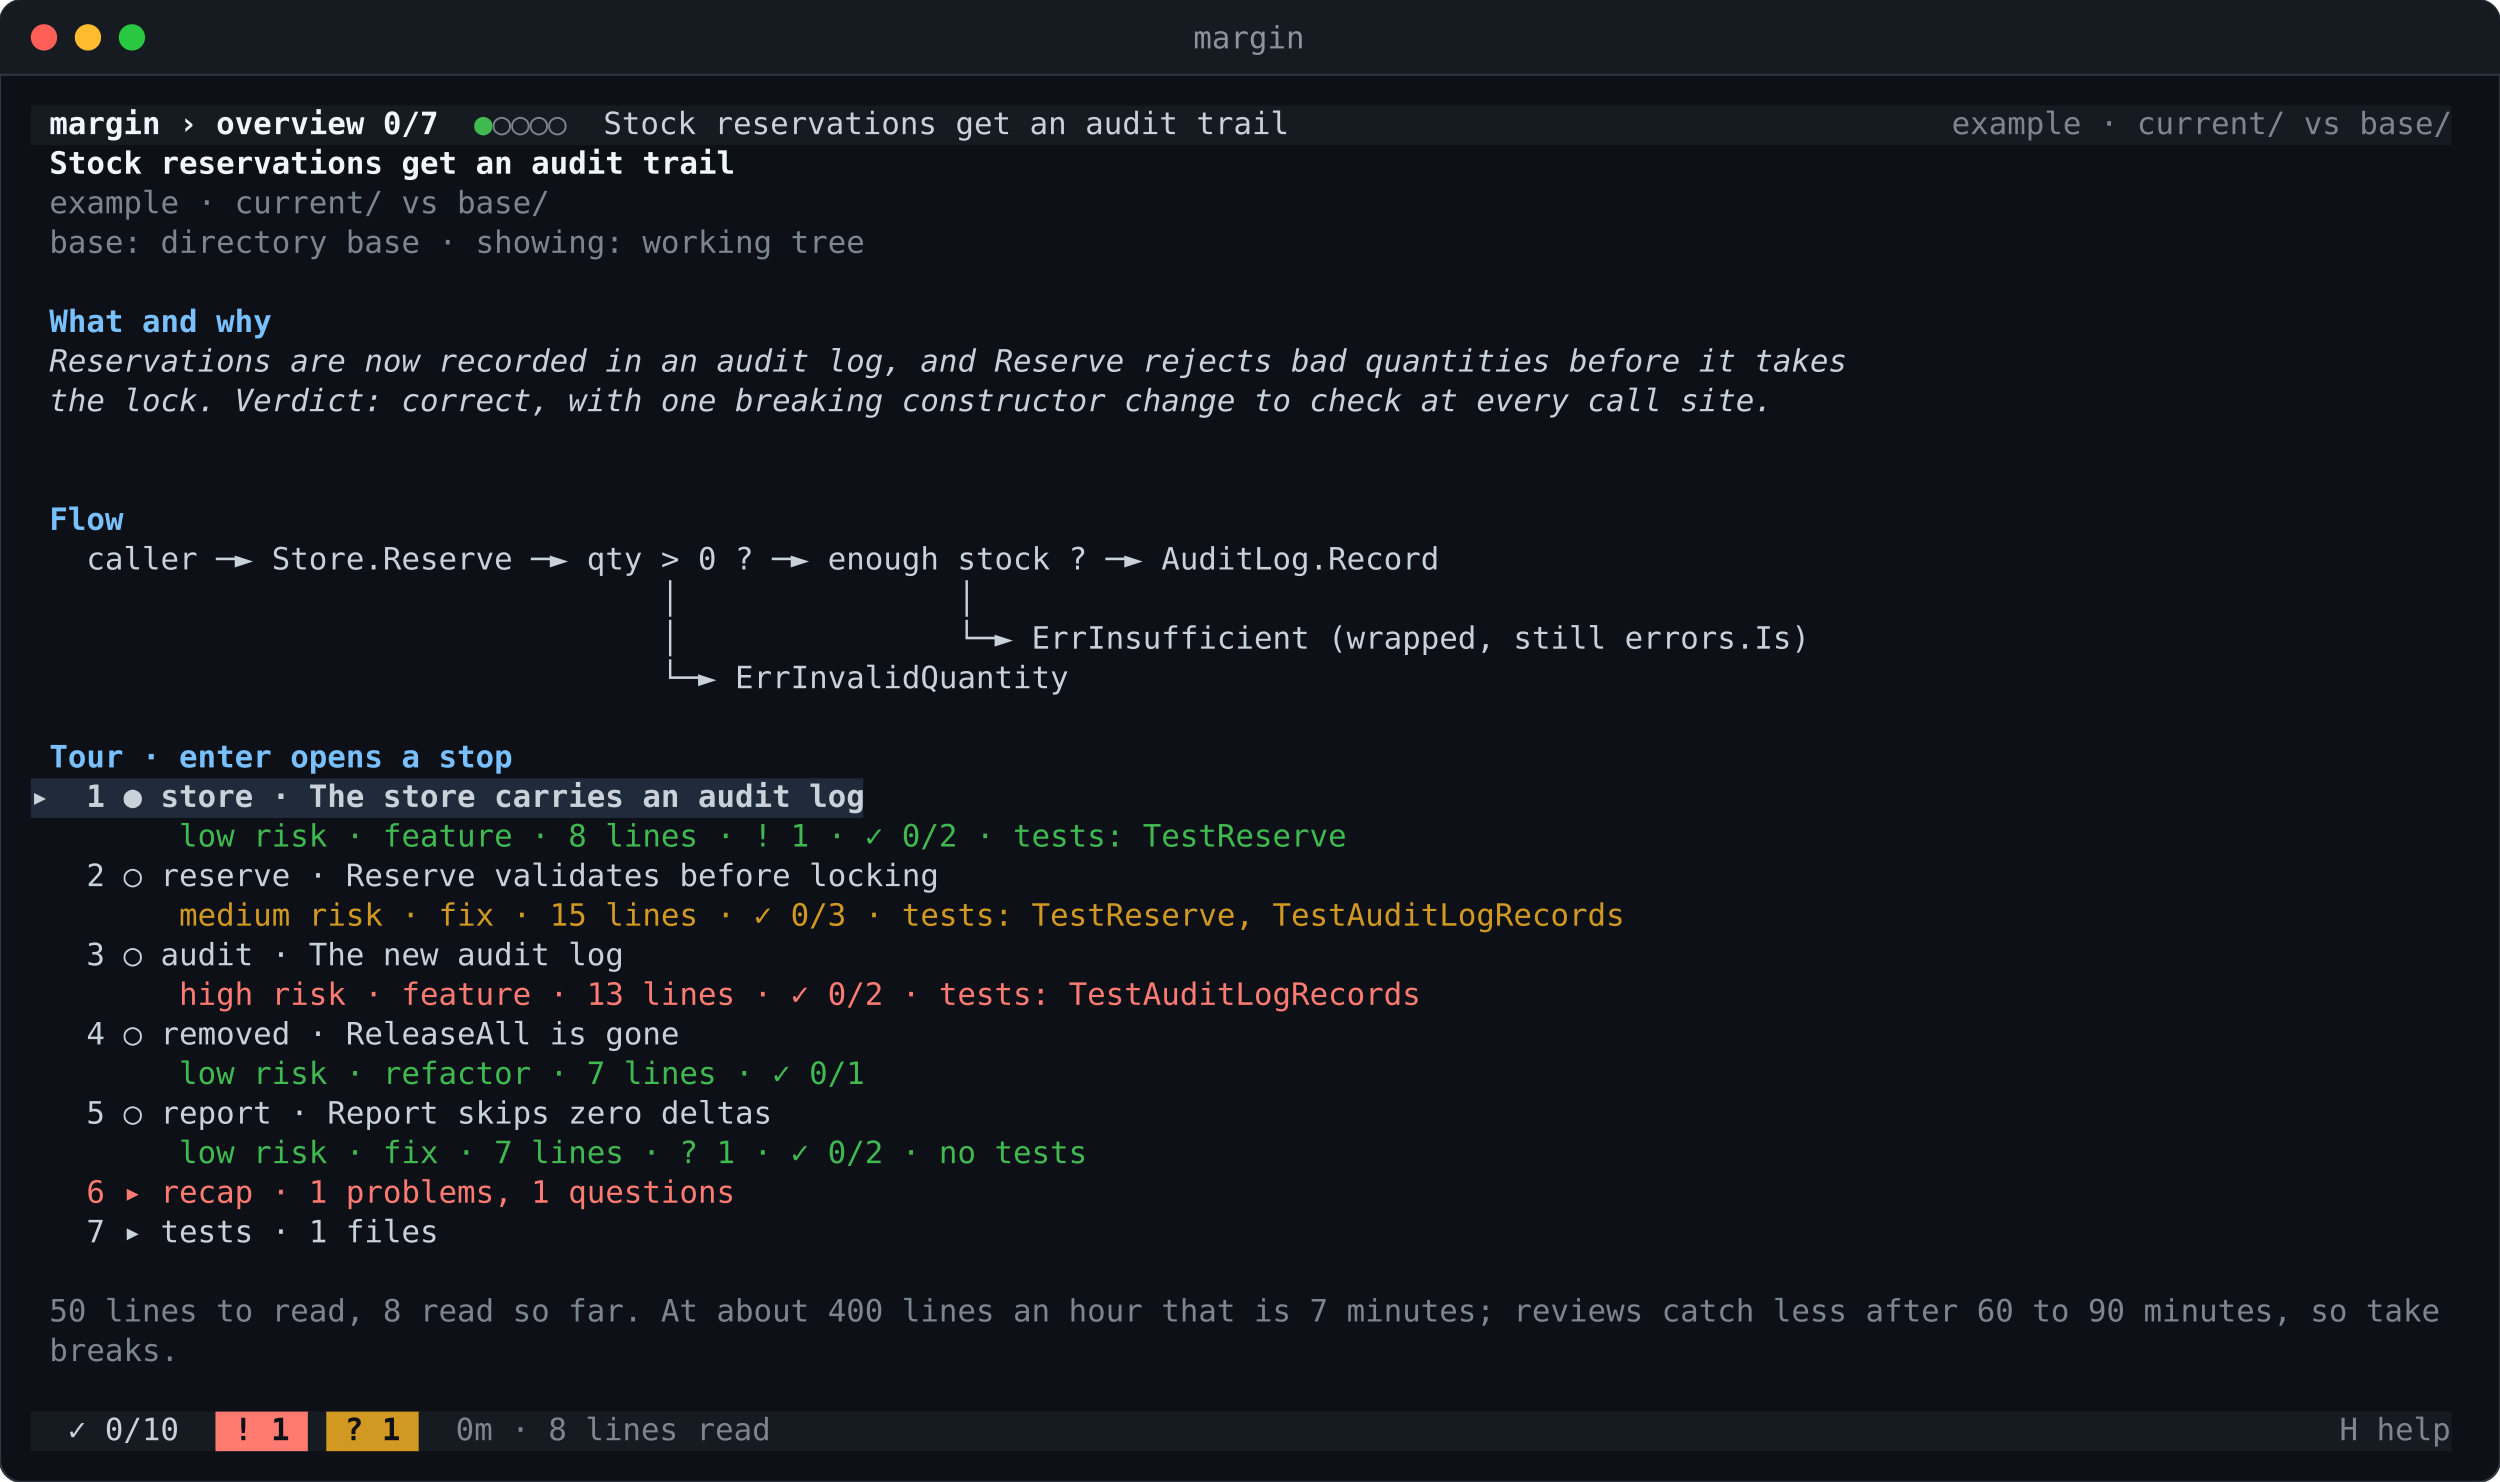
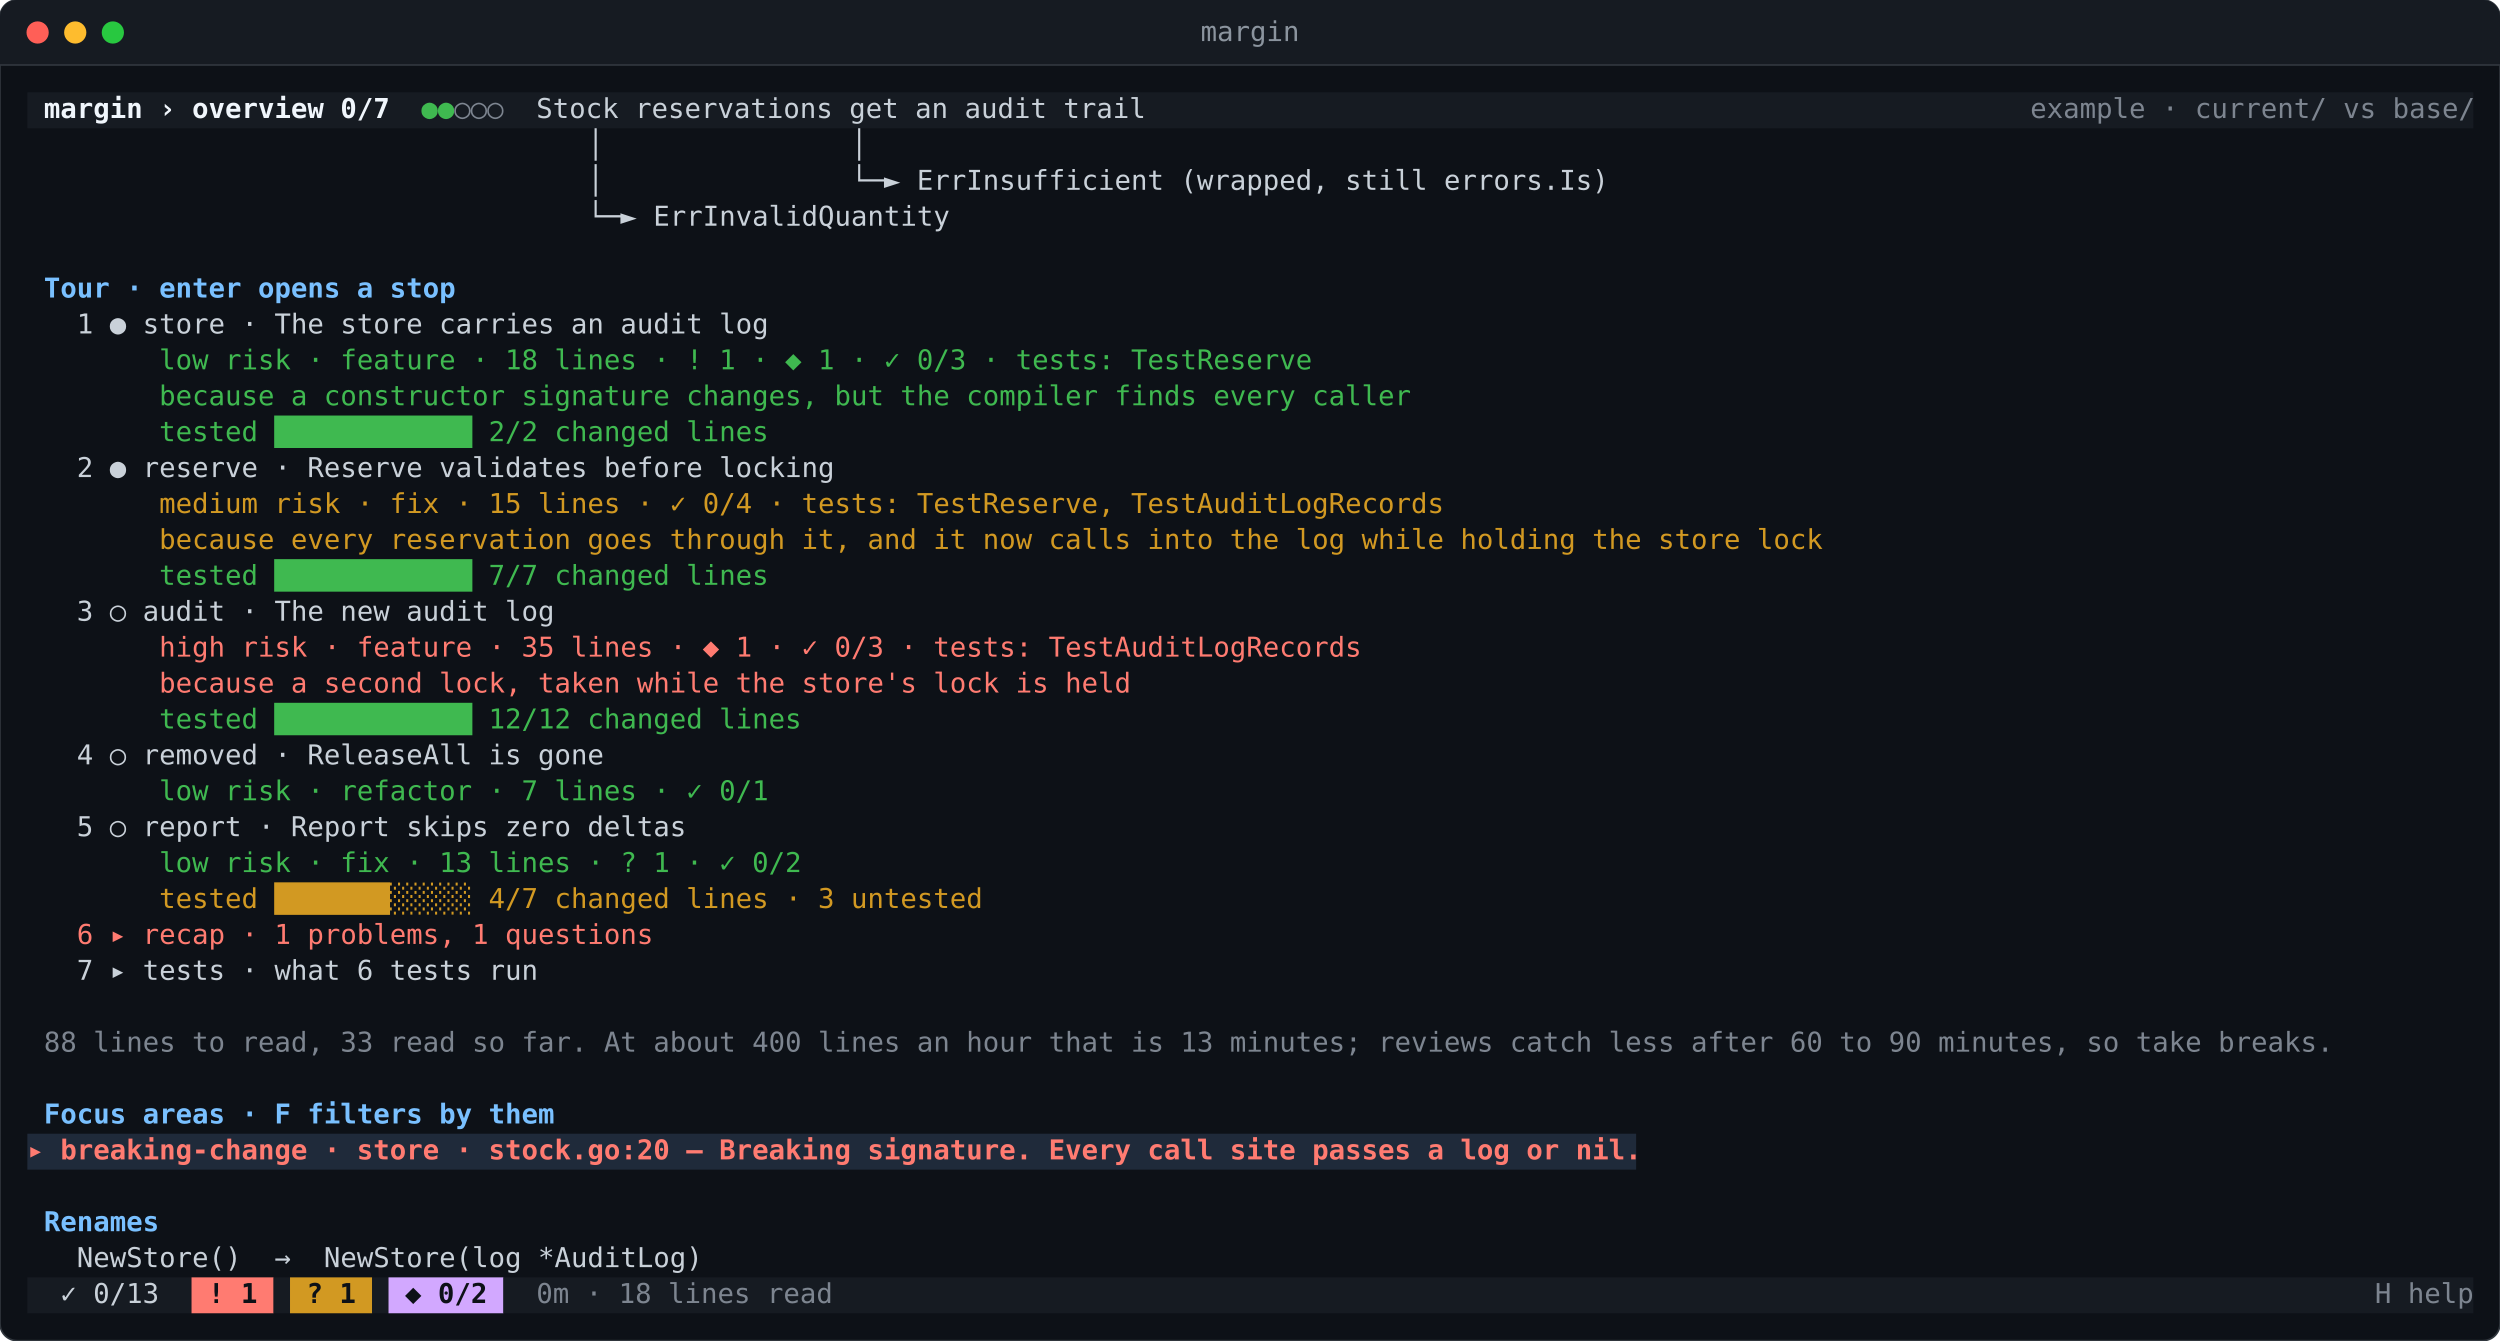
- <svg xmlns="http://www.w3.org/2000/svg" xml:space="preserve" width="1137" height="674" viewBox="0 0 1137 674">
-   <style>text{font-family:"JetBrains Mono","SF Mono",Menlo,Consolas,"DejaVu Sans Mono",monospace;font-size:14px;white-space:pre}</style>
-   <rect width="1137" height="674" rx="10" fill="#0d1117" stroke="#30363d" />
-   <rect width="1137" height="34" rx="10" fill="#161b22" />
-   <rect y="24" width="1137" height="10" fill="#161b22" />
-   <line x1="0" y1="34" x2="1137" y2="34" stroke="#30363d" />
-   <circle cx="20" cy="17.0" r="6" fill="#ff5f57" />
-   <circle cx="40" cy="17.0" r="6" fill="#febc2e" />
-   <circle cx="60" cy="17.0" r="6" fill="#28c840" />
-   <text x="568" y="22.0" text-anchor="middle" fill="#8b949e">margin</text>
-   <rect x="14.0" y="48" width="1101.0" height="18" fill="#161b22" />
-   <text x="14.0" y="61" textLength="184.8" lengthAdjust="spacingAndGlyphs" fill="#f0f6fc" font-weight="bold"> margin › overview 0/7</text>
-   <text x="215.6" y="61" textLength="8.4" lengthAdjust="spacingAndGlyphs" fill="#3fb950">●</text>
-   <text x="224.0" y="61" textLength="33.6" lengthAdjust="spacingAndGlyphs" fill="#7d8590">○○○○</text>
-   <text x="274.4" y="61" textLength="310.8" lengthAdjust="spacingAndGlyphs" fill="#c9d1d9">Stock reservations get an audit trail</text>
-   <text x="887.6" y="61" textLength="226.8" lengthAdjust="spacingAndGlyphs" fill="#7d8590">example · current/ vs base/</text>
-   <text x="14.0" y="79" textLength="319.2" lengthAdjust="spacingAndGlyphs" fill="#f0f6fc" font-weight="bold"> Stock reservations get an audit trail</text>
-   <text x="14.0" y="97" textLength="235.2" lengthAdjust="spacingAndGlyphs" fill="#7d8590"> example · current/ vs base/</text>
-   <text x="14.0" y="115" textLength="378.0" lengthAdjust="spacingAndGlyphs" fill="#7d8590"> base: directory base · showing: working tree</text>
-   <text x="14.0" y="151" textLength="109.2" lengthAdjust="spacingAndGlyphs" fill="#79c0ff" font-weight="bold"> What and why</text>
-   <text x="14.0" y="169" textLength="823.2" lengthAdjust="spacingAndGlyphs" fill="#c9d1d9" font-style="italic"> Reservations are now recorded in an audit log, and Reserve rejects bad quantities before it takes</text>
-   <text x="14.0" y="187" textLength="789.6" lengthAdjust="spacingAndGlyphs" fill="#c9d1d9" font-style="italic"> the lock. Verdict: correct, with one breaking constructor change to check at every call site.</text>
-   <text x="14.0" y="241" textLength="42.0" lengthAdjust="spacingAndGlyphs" fill="#79c0ff" font-weight="bold"> Flow</text>
-   <text x="14.0" y="259" textLength="638.4" lengthAdjust="spacingAndGlyphs" fill="#c9d1d9">   caller ─► Store.Reserve ─► qty &gt; 0 ? ─► enough stock ? ─► AuditLog.Record</text>
-   <text x="14.0" y="277" textLength="428.4" lengthAdjust="spacingAndGlyphs" fill="#c9d1d9">                                  │               │</text>
-   <text x="14.0" y="295" textLength="806.4" lengthAdjust="spacingAndGlyphs" fill="#c9d1d9">                                  │               └─► ErrInsufficient (wrapped, still errors.Is)</text>
-   <text x="14.0" y="313" textLength="470.4" lengthAdjust="spacingAndGlyphs" fill="#c9d1d9">                                  └─► ErrInvalidQuantity</text>
-   <text x="14.0" y="349" textLength="218.4" lengthAdjust="spacingAndGlyphs" fill="#79c0ff" font-weight="bold"> Tour · enter opens a stop</text>
-   <rect x="14.0" y="354" width="378.6" height="18" fill="#1f2a3a" />
-   <text x="14.0" y="367" textLength="378.0" lengthAdjust="spacingAndGlyphs" fill="#c9d1d9" font-weight="bold">▸  1 ● store · The store carries an audit log</text>
-   <text x="14.0" y="385" textLength="596.4" lengthAdjust="spacingAndGlyphs" fill="#3fb950">        low risk · feature · 8 lines · ! 1 · ✓ 0/2 · tests: TestReserve</text>
-   <text x="14.0" y="403" textLength="411.6" lengthAdjust="spacingAndGlyphs" fill="#c9d1d9">   2 ○ reserve · Reserve validates before locking</text>
-   <text x="14.0" y="421" textLength="722.4" lengthAdjust="spacingAndGlyphs" fill="#d29922">        medium risk · fix · 15 lines · ✓ 0/3 · tests: TestReserve, TestAuditLogRecords</text>
-   <text x="14.0" y="439" textLength="268.8" lengthAdjust="spacingAndGlyphs" fill="#c9d1d9">   3 ○ audit · The new audit log</text>
-   <text x="14.0" y="457" textLength="630.0" lengthAdjust="spacingAndGlyphs" fill="#ff7b71">        high risk · feature · 13 lines · ✓ 0/2 · tests: TestAuditLogRecords</text>
-   <text x="14.0" y="475" textLength="294.0" lengthAdjust="spacingAndGlyphs" fill="#c9d1d9">   4 ○ removed · ReleaseAll is gone</text>
-   <text x="14.0" y="493" textLength="378.0" lengthAdjust="spacingAndGlyphs" fill="#3fb950">        low risk · refactor · 7 lines · ✓ 0/1</text>
-   <text x="14.0" y="511" textLength="336.0" lengthAdjust="spacingAndGlyphs" fill="#c9d1d9">   5 ○ report · Report skips zero deltas</text>
-   <text x="14.0" y="529" textLength="478.8" lengthAdjust="spacingAndGlyphs" fill="#3fb950">        low risk · fix · 7 lines · ? 1 · ✓ 0/2 · no tests</text>
-   <text x="14.0" y="547" textLength="319.2" lengthAdjust="spacingAndGlyphs" fill="#ff7b71">   6 ▸ recap · 1 problems, 1 questions</text>
-   <text x="14.0" y="565" textLength="184.8" lengthAdjust="spacingAndGlyphs" fill="#c9d1d9">   7 ▸ tests · 1 files</text>
-   <text x="14.0" y="601" textLength="1092.0" lengthAdjust="spacingAndGlyphs" fill="#7d8590"> 50 lines to read, 8 read so far. At about 400 lines an hour that is 7 minutes; reviews catch less after 60 to 90 minutes, so take</text>
-   <text x="14.0" y="619" textLength="67.2" lengthAdjust="spacingAndGlyphs" fill="#7d8590"> breaks.</text>
-   <rect x="14.0" y="642" width="84.6" height="18" fill="#161b22" />
-   <rect x="98.0" y="642" width="42.6" height="18" fill="#ff7b71" />
-   <rect x="140.0" y="642" width="9.0" height="18" fill="#161b22" />
-   <rect x="148.4" y="642" width="42.6" height="18" fill="#d29922" />
-   <rect x="190.4" y="642" width="924.6" height="18" fill="#161b22" />
-   <text x="22.4" y="655" textLength="58.8" lengthAdjust="spacingAndGlyphs" fill="#c9d1d9"> ✓ 0/10</text>
-   <text x="98.0" y="655" textLength="33.6" lengthAdjust="spacingAndGlyphs" fill="#0d1117" font-weight="bold"> ! 1</text>
-   <text x="148.4" y="655" textLength="33.6" lengthAdjust="spacingAndGlyphs" fill="#0d1117" font-weight="bold"> ? 1</text>
-   <text x="198.8" y="655" textLength="151.2" lengthAdjust="spacingAndGlyphs" fill="#7d8590"> 0m · 8 lines read</text>
-   <text x="1064.0" y="655" textLength="50.4" lengthAdjust="spacingAndGlyphs" fill="#7d8590">H help</text>
+ <svg xmlns="http://www.w3.org/2000/svg" xml:space="preserve" width="1462" height="784" viewBox="0 0 1462 784">
+   <style>text{font-family:"JetBrains Mono","SF Mono",Menlo,Consolas,"DejaVu Sans Mono",monospace;font-size:16px;white-space:pre}</style>
+   <rect width="1462" height="784" rx="10" fill="#0d1117" stroke="#30363d" />
+   <rect width="1462" height="38" rx="10" fill="#161b22" />
+   <rect y="28" width="1462" height="10" fill="#161b22" />
+   <line x1="0" y1="38" x2="1462" y2="38" stroke="#30363d" />
+   <circle cx="22" cy="19.0" r="6.5" fill="#ff5f57" />
+   <circle cx="44" cy="19.0" r="6.5" fill="#febc2e" />
+   <circle cx="66" cy="19.0" r="6.5" fill="#28c840" />
+   <text x="731.0" y="24.0" text-anchor="middle" fill="#8b949e">margin</text>
+   <rect x="16.0" y="54" width="1430.4" height="21" fill="#161b22" />
+   <text x="16.0" y="69" textLength="230.4" lengthAdjust="spacingAndGlyphs" fill="#f0f6fc" font-weight="bold"> margin › overview 0/7  </text>
+   <text x="246.4" y="69" textLength="19.2" lengthAdjust="spacingAndGlyphs" fill="#3fb950">●●</text>
+   <text x="265.6" y="69" textLength="28.8" lengthAdjust="spacingAndGlyphs" fill="#7d8590">○○○</text>
+   <text x="313.6" y="69" textLength="355.2" lengthAdjust="spacingAndGlyphs" fill="#c9d1d9">Stock reservations get an audit trail</text>
+   <text x="1168.0" y="69" textLength="278.4" lengthAdjust="spacingAndGlyphs" fill="#7d8590">  example · current/ vs base/</text>
+   <text x="16.0" y="90" textLength="489.6" lengthAdjust="spacingAndGlyphs" fill="#c9d1d9">                                  │               │</text>
+   <text x="16.0" y="111" textLength="921.6" lengthAdjust="spacingAndGlyphs" fill="#c9d1d9">                                  │               └─► ErrInsufficient (wrapped, still errors.Is)</text>
+   <text x="16.0" y="132" textLength="537.6" lengthAdjust="spacingAndGlyphs" fill="#c9d1d9">                                  └─► ErrInvalidQuantity</text>
+   <text x="16.0" y="174" textLength="249.6" lengthAdjust="spacingAndGlyphs" fill="#79c0ff" font-weight="bold"> Tour · enter opens a stop</text>
+   <text x="16.0" y="195" textLength="432.0" lengthAdjust="spacingAndGlyphs" fill="#c9d1d9">   1 ● store · The store carries an audit log</text>
+   <text x="16.0" y="216" textLength="748.8" lengthAdjust="spacingAndGlyphs" fill="#3fb950">        low risk · feature · 18 lines · ! 1 · ◆ 1 · ✓ 0/3 · tests: TestReserve</text>
+   <text x="16.0" y="237" textLength="806.4" lengthAdjust="spacingAndGlyphs" fill="#3fb950">        because a constructor signature changes, but the compiler finds every caller</text>
+   <text x="16.0" y="258" textLength="432.0" lengthAdjust="spacingAndGlyphs" fill="#3fb950">        tested ████████████ 2/2 changed lines</text>
+   <text x="16.0" y="279" textLength="470.4" lengthAdjust="spacingAndGlyphs" fill="#c9d1d9">   2 ● reserve · Reserve validates before locking</text>
+   <text x="16.0" y="300" textLength="825.6" lengthAdjust="spacingAndGlyphs" fill="#d29922">        medium risk · fix · 15 lines · ✓ 0/4 · tests: TestReserve, TestAuditLogRecords</text>
+   <text x="16.0" y="321" textLength="1046.4" lengthAdjust="spacingAndGlyphs" fill="#d29922">        because every reservation goes through it, and it now calls into the log while holding the store lock</text>
+   <text x="16.0" y="342" textLength="432.0" lengthAdjust="spacingAndGlyphs" fill="#3fb950">        tested ████████████ 7/7 changed lines</text>
+   <text x="16.0" y="363" textLength="307.2" lengthAdjust="spacingAndGlyphs" fill="#c9d1d9">   3 ○ audit · The new audit log</text>
+   <text x="16.0" y="384" textLength="777.6" lengthAdjust="spacingAndGlyphs" fill="#ff7b71">        high risk · feature · 35 lines · ◆ 1 · ✓ 0/3 · tests: TestAuditLogRecords</text>
+   <text x="16.0" y="405" textLength="643.2" lengthAdjust="spacingAndGlyphs" fill="#ff7b71">        because a second lock, taken while the store's lock is held</text>
+   <text x="16.0" y="426" textLength="451.2" lengthAdjust="spacingAndGlyphs" fill="#3fb950">        tested ████████████ 12/12 changed lines</text>
+   <text x="16.0" y="447" textLength="336.0" lengthAdjust="spacingAndGlyphs" fill="#c9d1d9">   4 ○ removed · ReleaseAll is gone</text>
+   <text x="16.0" y="468" textLength="432.0" lengthAdjust="spacingAndGlyphs" fill="#3fb950">        low risk · refactor · 7 lines · ✓ 0/1</text>
+   <text x="16.0" y="489" textLength="384.0" lengthAdjust="spacingAndGlyphs" fill="#c9d1d9">   5 ○ report · Report skips zero deltas</text>
+   <text x="16.0" y="510" textLength="451.2" lengthAdjust="spacingAndGlyphs" fill="#3fb950">        low risk · fix · 13 lines · ? 1 · ✓ 0/2</text>
+   <text x="16.0" y="531" textLength="556.8" lengthAdjust="spacingAndGlyphs" fill="#d29922">        tested ███████░░░░░ 4/7 changed lines · 3 untested</text>
+   <text x="16.0" y="552" textLength="364.8" lengthAdjust="spacingAndGlyphs" fill="#ff7b71">   6 ▸ recap · 1 problems, 1 questions</text>
+   <text x="16.0" y="573" textLength="297.6" lengthAdjust="spacingAndGlyphs" fill="#c9d1d9">   7 ▸ tests · what 6 tests run</text>
+   <text x="16.0" y="615" textLength="1344.0" lengthAdjust="spacingAndGlyphs" fill="#7d8590"> 88 lines to read, 33 read so far. At about 400 lines an hour that is 13 minutes; reviews catch less after 60 to 90 minutes, so take breaks.</text>
+   <text x="16.0" y="657" textLength="307.2" lengthAdjust="spacingAndGlyphs" fill="#79c0ff" font-weight="bold"> Focus areas · F filters by them</text>
+   <rect x="16.0" y="663" width="940.8" height="21" fill="#1f2a3a" />
+   <text x="16.0" y="678" textLength="940.8" lengthAdjust="spacingAndGlyphs" fill="#ff7b71" font-weight="bold">▸ breaking-change · store · stock.go:20 — Breaking signature. Every call site passes a log or nil.</text>
+   <text x="16.0" y="720" textLength="76.8" lengthAdjust="spacingAndGlyphs" fill="#79c0ff" font-weight="bold"> Renames</text>
+   <text x="16.0" y="741" textLength="393.6" lengthAdjust="spacingAndGlyphs" fill="#c9d1d9">   NewStore()  →  NewStore(log *AuditLog)</text>
+   <rect x="16.0" y="747" width="96.0" height="21" fill="#161b22" />
+   <rect x="112.0" y="747" width="48.0" height="21" fill="#ff7b71" />
+   <rect x="160.0" y="747" width="9.6" height="21" fill="#161b22" />
+   <rect x="169.6" y="747" width="48.0" height="21" fill="#d29922" />
+   <rect x="217.6" y="747" width="9.6" height="21" fill="#161b22" />
+   <rect x="227.2" y="747" width="67.2" height="21" fill="#d2a8ff" />
+   <rect x="294.4" y="747" width="1152.0" height="21" fill="#161b22" />
+   <text x="25.6" y="762" textLength="76.8" lengthAdjust="spacingAndGlyphs" fill="#c9d1d9"> ✓ 0/13 </text>
+   <text x="112.0" y="762" textLength="48.0" lengthAdjust="spacingAndGlyphs" fill="#0d1117" font-weight="bold"> ! 1 </text>
+   <text x="169.6" y="762" textLength="48.0" lengthAdjust="spacingAndGlyphs" fill="#0d1117" font-weight="bold"> ? 1 </text>
+   <text x="227.2" y="762" textLength="67.2" lengthAdjust="spacingAndGlyphs" fill="#0d1117" font-weight="bold"> ◆ 0/2 </text>
+   <text x="304.0" y="762" textLength="192.0" lengthAdjust="spacingAndGlyphs" fill="#7d8590"> 0m · 18 lines read </text>
+   <text x="1379.2" y="762" textLength="67.2" lengthAdjust="spacingAndGlyphs" fill="#7d8590"> H help</text>
</svg>
